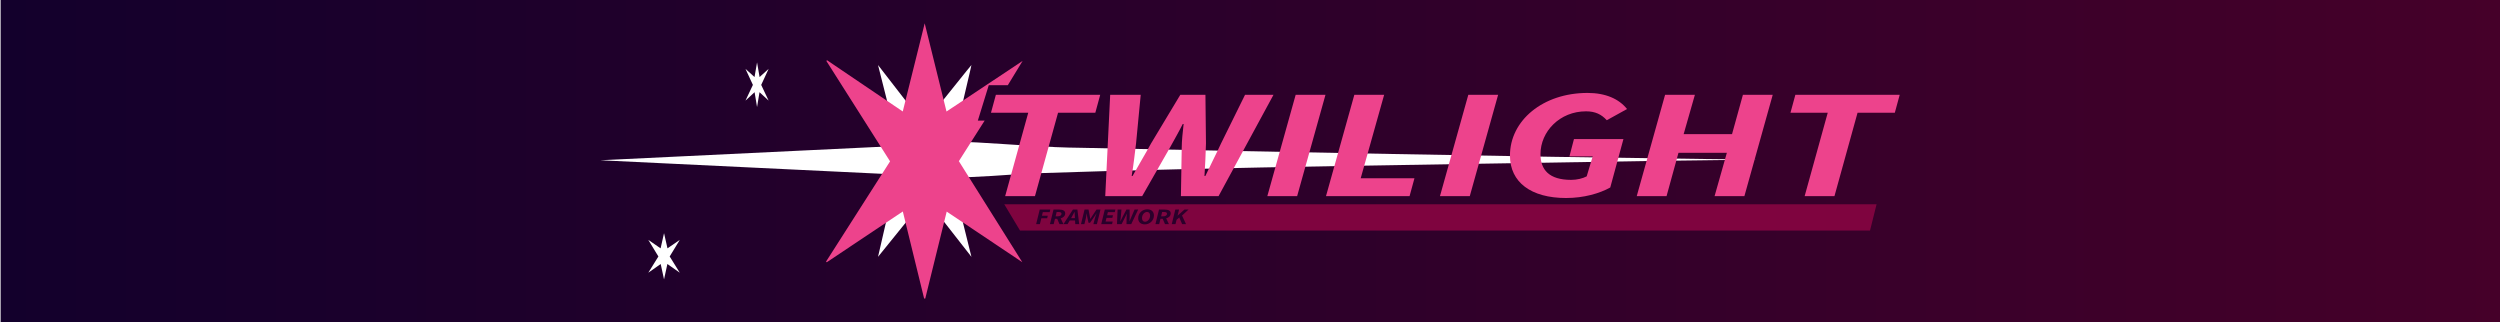
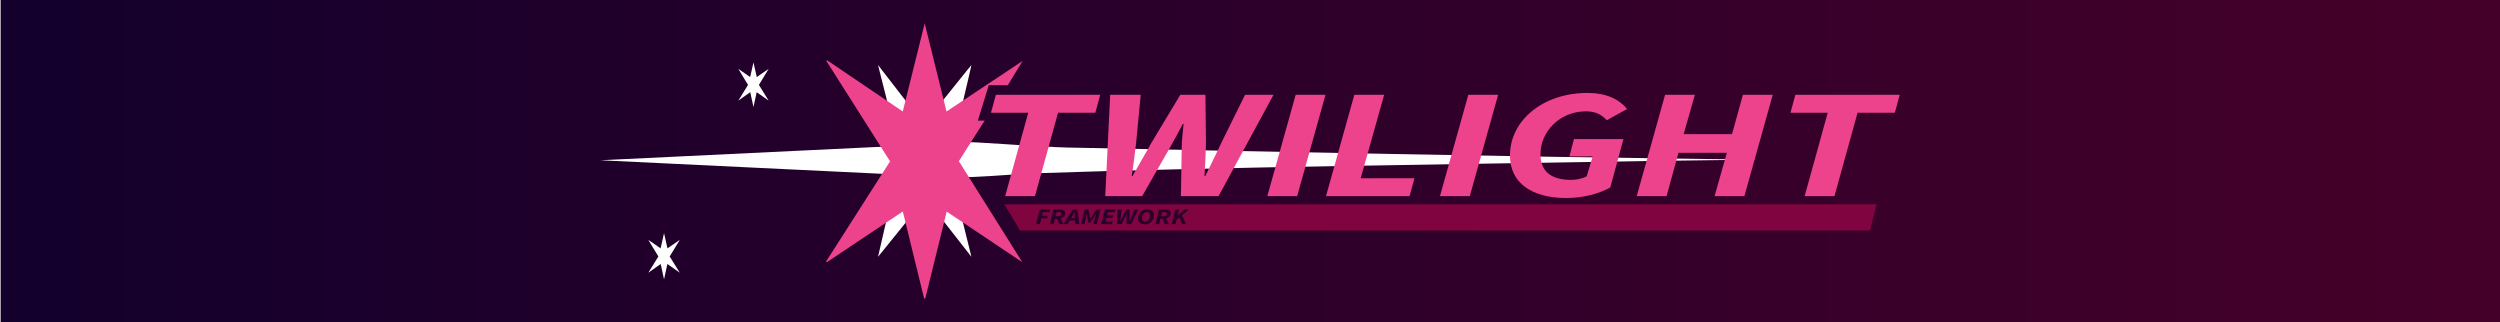
<svg xmlns="http://www.w3.org/2000/svg" viewBox="0 0 1903 245">
  <defs>
    <linearGradient id="_Безымянный_градиент_10" data-name="Безымянный градиент 10" x1=".5" y1="122.5" x2="1903.5" y2="122.5" gradientUnits="userSpaceOnUse">
      <stop offset="0" stop-color="#13002c" />
      <stop offset="1" stop-color="#450029" />
    </linearGradient>
  </defs>
  <g id="_Слой_4" data-name="Слой 4">
    <rect x=".5" y="-82.5" width="1903" height="410" fill="url(#_Безымянный_градиент_10)" />
  </g>
  <g id="_Слой_6" data-name="Слой 6">
    <g>
      <path d="M1337.454,121.5c-19.89.2-59.29.7-79.13.99-146.24,2.56-328.55,4.56-474.75,9.55-19.67,1.28-39.34,2.81-59.05,3.2l14.93,60.26-34.94-44.7c-15.24,18.84-35.64,44.06-36.15,44.69l-.01.01,14.42-62.65-225.83-10.86,226.95-10.92-15.54-61.57,34.88,45.02c15.31-18.98,36-45.01,36.22-45.01,0,.69-8.11,34.59-13.59,58.3,6.06.11,12.1.34,18.15.63,26.35,1.44,52.73,3.85,79.13,4.07,146.48,3.08,328.65,6.71,474.75,8.54l39.56.45Z" fill="#fff" />
      <path d="M509.759,195.219c2.57,4.124,5.153,8.236,7.695,12.376-3.166-2.198-6.304-4.414-9.442-6.635-.843,3.907-1.679,7.814-2.549,11.716-.87-3.901-1.706-7.809-2.549-11.716-3.138,2.221-6.277,4.437-9.442,6.635,2.542-4.141,5.125-8.253,7.695-12.376-1.035-1.686-2.426-3.981-3.268-5.348-1.487-2.421-2.96-4.853-4.426-7.29,2.535,1.731,5.057,3.469,7.565,5.211.507.353,1.131.786,1.802,1.253.863-3.856,1.747-7.814,2.624-11.545.87,3.731,1.761,7.689,2.624,11.545.678-.467,1.302-.9,1.802-1.253,2.508-1.743,5.029-3.48,7.565-5.211-1.466,2.438-2.94,4.87-4.426,7.29-.85,1.378-2.241,3.662-3.268,5.348Z" fill="#fff" />
-       <path d="M579.424,64.627c1.888,3.986,3.787,7.96,5.655,11.963-2.326-2.125-4.633-4.267-6.939-6.414-.619,3.777-1.234,7.553-1.873,11.324-.64-3.771-1.254-7.548-1.873-11.324-2.306,2.147-4.613,4.289-6.939,6.414,1.868-4.002,3.767-7.977,5.655-11.963-.76-1.63-1.783-3.848-2.402-5.169-1.093-2.34-2.175-4.69-3.253-7.047,1.863,1.674,3.716,3.353,5.559,5.037.373.341.831.76,1.324,1.211.634-3.727,1.284-7.553,1.929-11.159.64,3.606,1.294,7.432,1.929,11.159.499-.451.957-.87,1.324-1.211,1.843-1.685,3.696-3.364,5.559-5.037-1.078,2.356-2.16,4.707-3.253,7.047-.624,1.332-1.647,3.54-2.402,5.169Z" fill="#fff" />
+       <path d="M577.674,64.627c2.473,3.986,4.959,7.96,7.405,11.963-3.046-2.125-6.066-4.267-9.086-6.414-.811,3.777-1.615,7.553-2.453,11.324-.837-3.771-1.642-7.548-2.453-11.324-3.02,2.147-6.04,4.289-9.086,6.414,2.446-4.002,4.932-7.977,7.405-11.963-.996-1.63-2.334-3.848-3.145-5.169-1.431-2.34-2.849-4.69-4.26-7.047,2.44,1.674,4.866,3.353,7.28,5.037.488.341,1.088.76,1.734,1.211.831-3.727,1.681-7.553,2.525-11.159.837,3.606,1.695,7.432,2.525,11.159.653-.451,1.253-.87,1.734-1.211,2.413-1.685,4.84-3.364,7.28-5.037-1.411,2.356-2.829,4.707-4.26,7.047-.818,1.332-2.156,3.54-3.145,5.169Z" fill="#fff" />
      <polygon points="729.88 122.68 778.19 199.61 720.63 161.07 704.3 227.26 703.45 227.26 687.22 160.97 629.31 199.64 628.79 199.11 677.52 122.82 629.02 46.38 629.54 45.85 687.18 84.85 703.88 17.74 720.48 84.89 778.42 46.36 767.16 64.83 752.65 64.83 744.33 91.81 749.51 91.81 729.88 122.68" fill="#ed438c" />
      <polygon points="837.484 72.16 833.764 85.81 805.394 85.81 787.814 149.3 765.124 149.3 782.704 85.81 754.334 85.81 755.084 83.06 758.054 72.16 837.484 72.16" fill="#ed438c" />
      <path d="M845.075,72.159h23.239l-3.546,37.007c-1.013,8.132-1.909,16.557-3.331,24.786h.662c4.536-8.229,9.754-16.751,14.096-24.786l22.252-37.007h19.128l.408,37.007c-.156,7.937-.644,16.459-1.131,24.786h.662c3.875-8.327,8.294-16.751,11.954-24.786l18.26-37.007h21.661l-41.823,77.144h-28.655l.625-36.947c0-4.929.76-12.073,1.441-17.977h-.662c-2.901,5.807-6.464,11.976-9.755,17.977l-21.139,36.947h-28.109l3.76-77.144Z" fill="#ed438c" />
      <polygon points="986.262 72.159 1008.956 72.159 987.381 149.303 964.688 149.303 986.262 72.159" fill="#ed438c" />
      <polygon points="1030.92 72.159 1053.613 72.159 1035.76 135.693 1076.686 135.693 1072.965 149.303 1009.345 149.303 1030.92 72.159" fill="#ed438c" />
      <polygon points="1117.675 72.159 1140.369 72.159 1118.795 149.303 1096.1 149.303 1117.675 72.159" fill="#ed438c" />
      <path d="M1149.375,118.431c0-26.689,25.043-47.692,59.06-47.692,13.885,0,24.011,4.623,30.067,12.255l-15.428,8.525c-4.03-4.469-8.8-6.78-15.789-6.78-20.011,0-34.671,15.395-34.671,32.591,0,11.876,6.541,19.588,23.342,19.588,4.456,0,8.854-1.085,11.833-2.686l4.555-15.159h-17.695l3.447-13.22h37.662l-10.028,36.863c-8.159,4.539-20.155,8.007-33.65,8.007-26.638,0-42.704-12.003-42.704-32.293Z" fill="#ed438c" />
      <polygon points="1267.459 72.159 1290.152 72.159 1281.586 102.124 1318.416 102.124 1326.71 72.159 1349.403 72.159 1327.829 149.303 1305.134 149.303 1314.48 116.318 1277.65 116.318 1268.578 149.303 1245.883 149.303 1267.459 72.159" fill="#ed438c" />
      <polygon points="1391.274 85.811 1362.907 85.811 1366.627 72.159 1446.056 72.159 1442.336 85.811 1413.968 85.811 1396.386 149.303 1373.693 149.303 1391.274 85.811" fill="#ed438c" />
      <g>
        <path d="M764.454,155.5l12,20h647l5-20h-664ZM797.574,164.2l-.47,1.95h-4.43l-1.1,4.44h-2.86l2.72-11.07h8.05l-.47,1.96h-5.23l-.65,2.72h4.44ZM806.474,170.59l-1.75-4.06h-1.67l-.98,4.06h-2.86l2.72-11.07h4.26c2.66,0,4.64.77,4.64,2.84s-1.47,3.3-3.46,3.84l2.11,4.39h-3.01ZM818.494,170.59l-.16-2.78h-4.05l-1.61,2.78h-3.14l7.17-11.07h3.41l1.37,11.07h-2.99ZM834.984,170.59h-2.69l1.13-4.39c.29-1.12.82-2.63,1.24-3.71h-.07l-1.67,2.55-3.2,4.54h-1.15l-.99-4.54-.43-2.55h-.07c-.12,1.09-.28,2.62-.54,3.71l-1.09,4.39h-2.61l2.71-11.07h3.03l.97,5.11.35,1.99h.08l1.27-1.99,3.41-5.11h3.03l-2.71,11.07ZM848.554,161.48h-5.23l-.58,2.4h4.44l-.47,1.95h-4.43l-.71,2.81h5.4l-.47,1.95h-8.25l2.72-11.07h8.05l-.47,1.96ZM861.104,170.59h-3.61l.08-5.3c0-.71.09-1.73.18-2.58h-.08c-.37.84-.82,1.72-1.23,2.58l-2.66,5.3h-3.54l.47-11.07h2.93l-.45,5.31c-.12,1.17-.24,2.38-.42,3.56h.09c.57-1.18,1.22-2.4,1.77-3.56l2.8-5.31h2.41l.05,5.31c-.02,1.14-.08,2.37-.14,3.56h.08c.49-1.19,1.04-2.4,1.5-3.56l2.3-5.31h2.73l-5.26,11.07ZM871.474,170.8c-3.11,0-5.1-1.74-5.1-4.68,0-3.92,3.22-6.8,6.9-6.8,3.1,0,5.1,1.74,5.1,4.68,0,3.91-3.23,6.8-6.9,6.8ZM887.684,166.2l2.1,4.39h-3l-1.75-4.06h-1.67l-.99,4.06h-2.85l2.71-11.07h4.26c2.67,0,4.65.77,4.65,2.84,0,2.06-1.47,3.3-3.46,3.84ZM902.794,170.59h-2.97l-2.17-5.05-2.06,1.8-.8,3.25h-2.86l2.72-11.07h2.85l-1.11,4.55h.08l5.11-4.55h3.12l-4.94,4.56,3.03,6.51Z" fill="#7f043f" />
        <path d="M804.964,164.69h-1.44l.8-3.32h1.42c1.47,0,2.27.4,2.27,1.33,0,1.2-1.03,1.99-3.05,1.99Z" fill="#7f043f" />
        <path d="M818.144,164.6l.08,1.45h-2.92l.84-1.45c.63-1.11,1.16-2.15,1.75-3.29h.09c.02,1.16.1,2.2.16,3.29Z" fill="#7f043f" />
        <path d="M875.454,164.15c0,2.57-1.91,4.64-3.84,4.64-1.5,0-2.32-1.07-2.32-2.83,0-2.56,1.9-4.63,3.83-4.63,1.51,0,2.33,1.07,2.33,2.82Z" fill="#7f043f" />
        <path d="M888.324,162.7c0,1.2-1.03,1.99-3.05,1.99h-1.44l.79-3.32h1.43c1.46,0,2.27.4,2.27,1.33Z" fill="#7f043f" />
      </g>
    </g>
  </g>
</svg>
